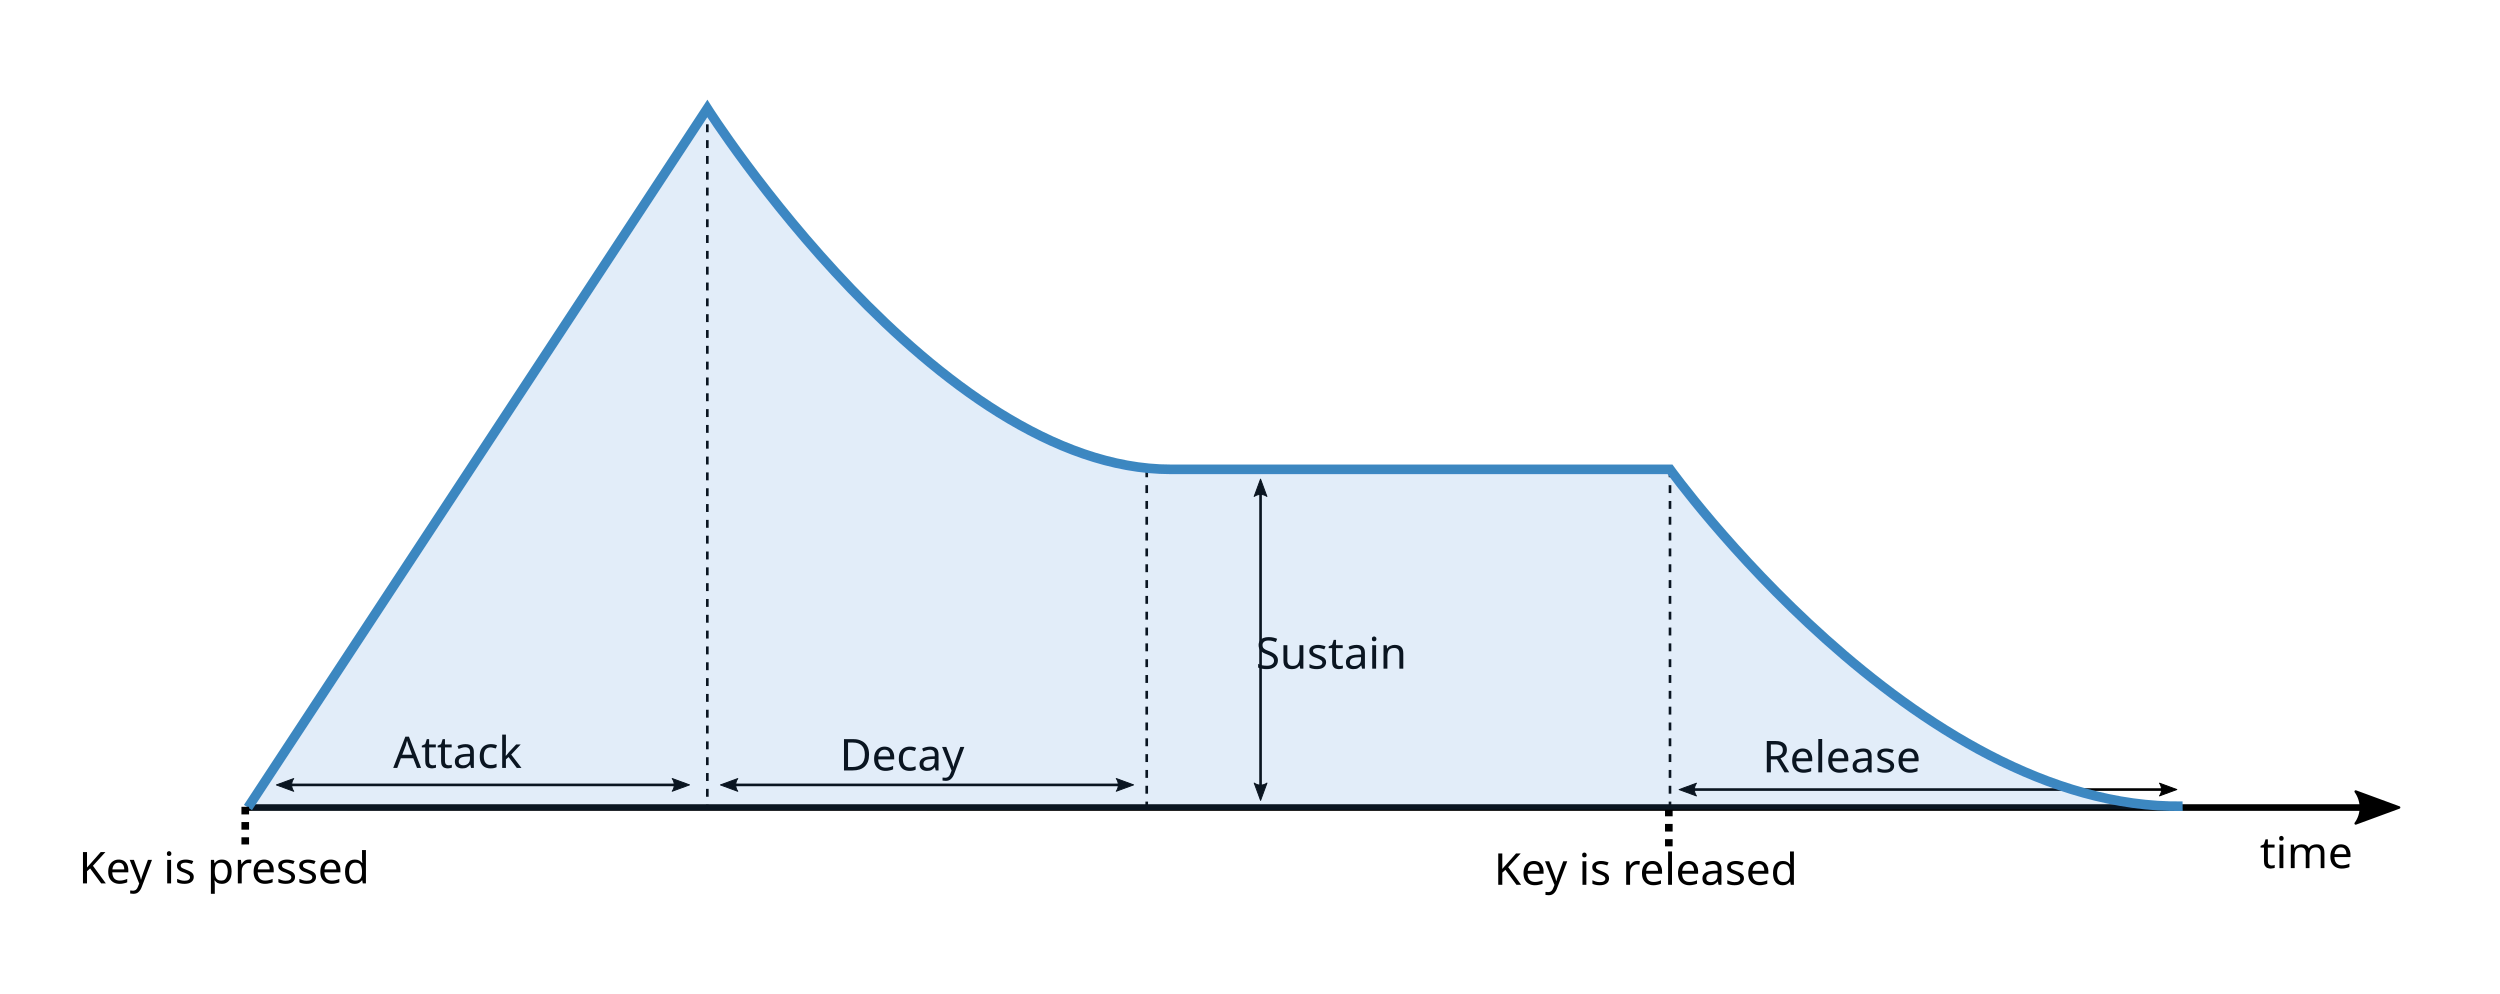
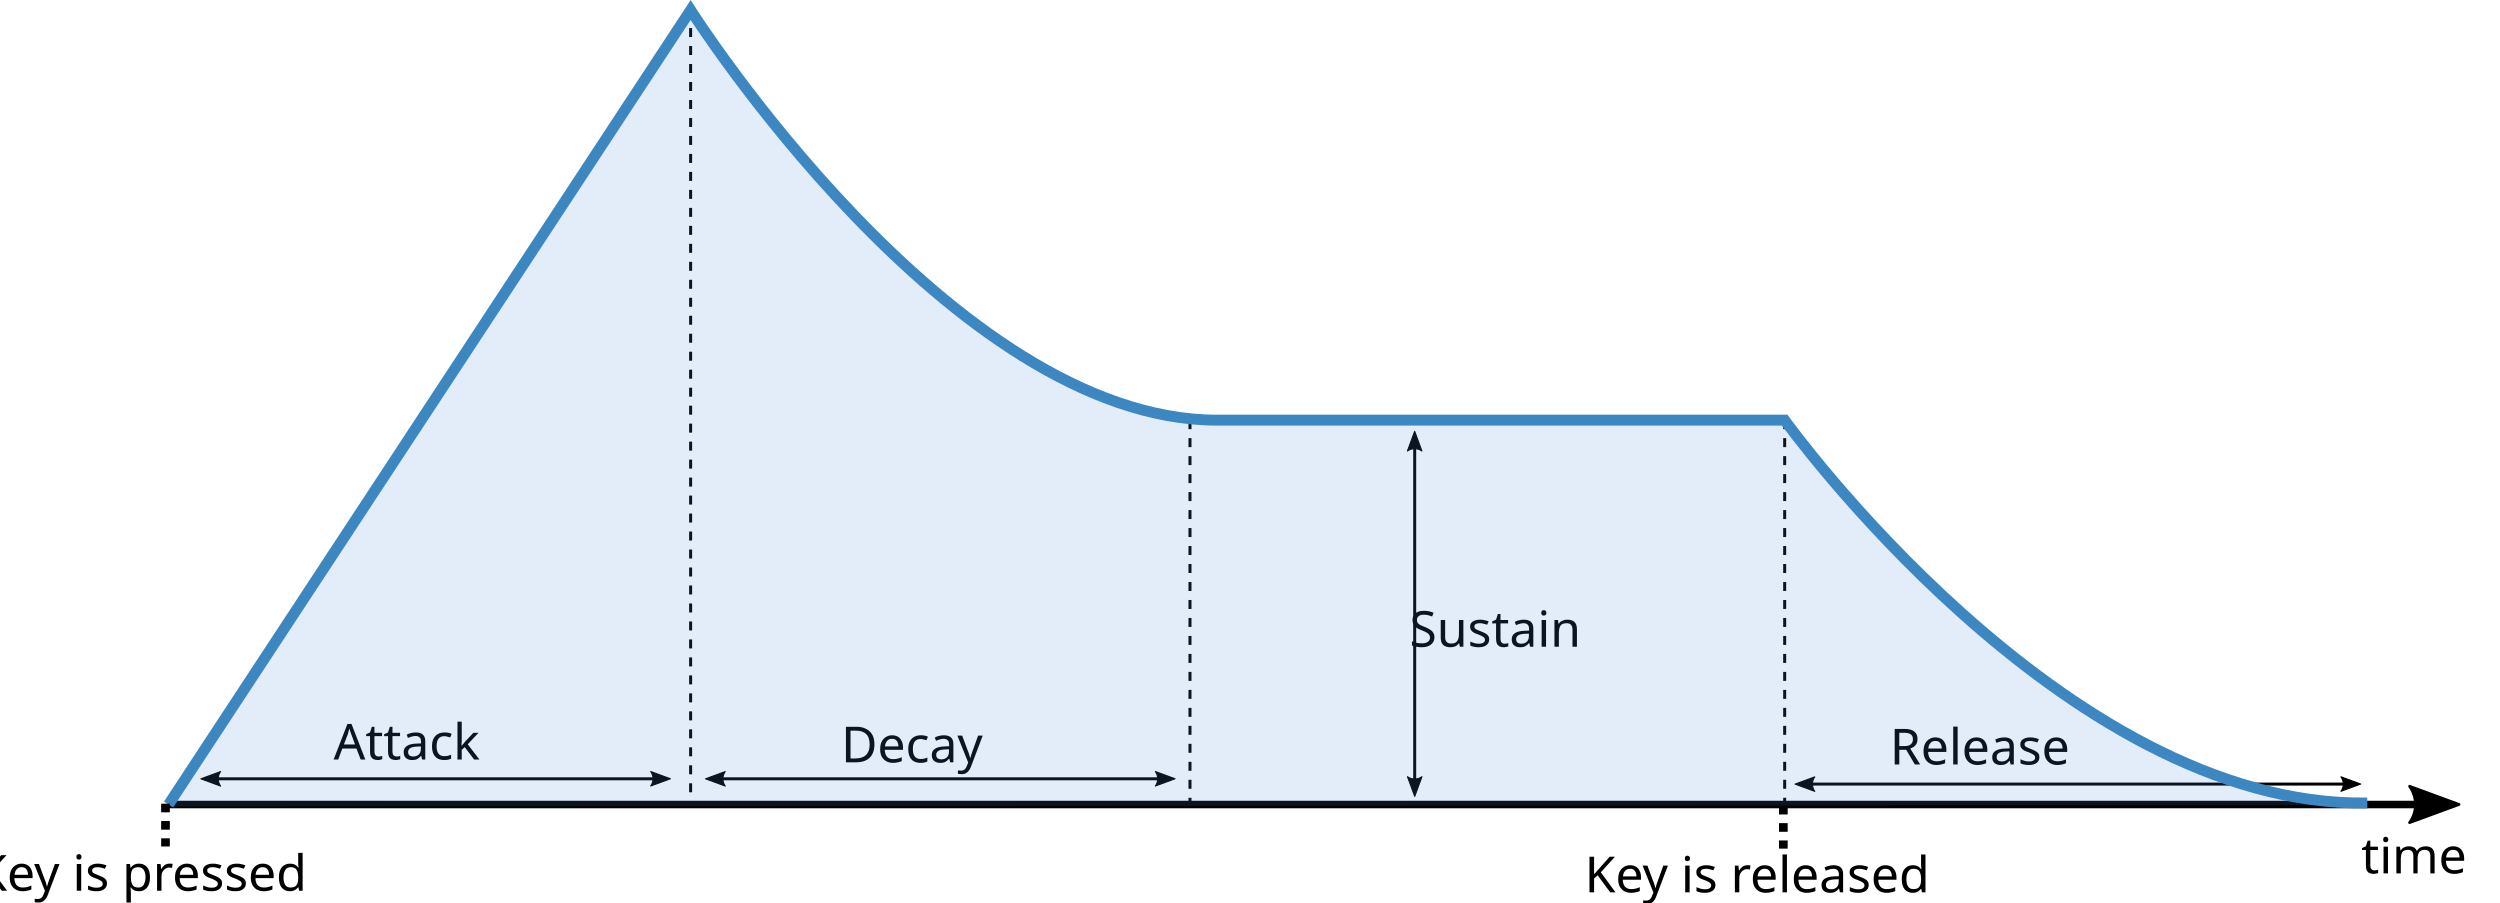
- <svg xmlns="http://www.w3.org/2000/svg" width="250.909mm" height="99.715mm" viewBox="0 0 250.909 99.715" version="1.1" id="svg8">
+ <svg xmlns="http://www.w3.org/2000/svg" width="220.778mm" height="79.715mm" viewBox="0 0 220.778 79.715" version="1.1" id="svg8">
  <defs id="defs2">
    <marker orient="auto" refY="0" refX="0" id="Arrow2Mstart" style="overflow:visible">
      <path id="path843" style="fill:#000000;fill-opacity:1;fill-rule:evenodd;stroke:#000000;stroke-width:0.625;stroke-linejoin:round;stroke-opacity:1" d="M 8.719,4.034 -2.207,0.016 8.719,-4.002 c -1.745,2.372 -1.735,5.617 -6e-7,8.035 z" transform="scale(0.6)" />
    </marker>
    <marker orient="auto" refY="0" refX="0" id="Arrow1Mstart" style="overflow:visible">
      <path id="path825" d="M 0,0 5,-5 -12.5,0 5,5 Z" style="fill:#000000;fill-opacity:1;fill-rule:evenodd;stroke:#000000;stroke-width:1pt;stroke-opacity:1" transform="matrix(0.4,0,0,0.4,4,0)" />
    </marker>
    <marker orient="auto" refY="0" refX="0" id="marker1126" style="overflow:visible">
      <path id="path1124" style="fill:#000000;fill-opacity:1;fill-rule:evenodd;stroke:#000000;stroke-width:0.625;stroke-linejoin:round;stroke-opacity:1" d="M 8.719,4.034 -2.207,0.016 8.719,-4.002 c -1.745,2.372 -1.735,5.617 -6e-7,8.035 z" transform="scale(-0.6)" />
    </marker>
    <marker orient="auto" refY="0" refX="0" id="Arrow2Mend" style="overflow:visible">
      <path id="path846" style="fill:#000000;fill-opacity:1;fill-rule:evenodd;stroke:#000000;stroke-width:0.625;stroke-linejoin:round;stroke-opacity:1" d="M 8.719,4.034 -2.207,0.016 8.719,-4.002 c -1.745,2.372 -1.735,5.617 -6e-7,8.035 z" transform="scale(-0.6)" />
    </marker>
    <marker orient="auto" refY="0" refX="0" id="Arrow2Mstart-6" style="overflow:visible">
      <path id="path843-7" style="fill:#000000;fill-opacity:1;fill-rule:evenodd;stroke:#000000;stroke-width:0.625;stroke-linejoin:round;stroke-opacity:1" d="M 8.719,4.034 -2.207,0.016 8.719,-4.002 c -1.745,2.372 -1.735,5.617 -6e-7,8.035 z" transform="scale(0.6)" />
    </marker>
    <marker orient="auto" refY="0" refX="0" id="marker1126-5" style="overflow:visible">
      <path id="path1124-3" style="fill:#000000;fill-opacity:1;fill-rule:evenodd;stroke:#000000;stroke-width:0.625;stroke-linejoin:round;stroke-opacity:1" d="M 8.719,4.034 -2.207,0.016 8.719,-4.002 c -1.745,2.372 -1.735,5.617 -6e-7,8.035 z" transform="scale(-0.6)" />
    </marker>
    <marker orient="auto" refY="0" refX="0" id="Arrow2Mstart-6-6" style="overflow:visible">
      <path id="path843-7-2" style="fill:#000000;fill-opacity:1;fill-rule:evenodd;stroke:#000000;stroke-width:0.625;stroke-linejoin:round;stroke-opacity:1" d="M 8.719,4.034 -2.207,0.016 8.719,-4.002 c -1.745,2.372 -1.735,5.617 -6e-7,8.035 z" transform="scale(0.6)" />
    </marker>
    <marker orient="auto" refY="0" refX="0" id="marker1126-5-9" style="overflow:visible">
      <path id="path1124-3-1" style="fill:#000000;fill-opacity:1;fill-rule:evenodd;stroke:#000000;stroke-width:0.625;stroke-linejoin:round;stroke-opacity:1" d="M 8.719,4.034 -2.207,0.016 8.719,-4.002 c -1.745,2.372 -1.735,5.617 -6e-7,8.035 z" transform="scale(-0.6)" />
    </marker>
    <marker orient="auto" refY="0" refX="0" id="Arrow2Mstart-6-7" style="overflow:visible">
      <path id="path843-7-0" style="fill:#000000;fill-opacity:1;fill-rule:evenodd;stroke:#000000;stroke-width:0.625;stroke-linejoin:round;stroke-opacity:1" d="M 8.719,4.034 -2.207,0.016 8.719,-4.002 c -1.745,2.372 -1.735,5.617 -6e-7,8.035 z" transform="scale(0.6)" />
    </marker>
    <marker orient="auto" refY="0" refX="0" id="marker1126-5-93" style="overflow:visible">
      <path id="path1124-3-6" style="fill:#000000;fill-opacity:1;fill-rule:evenodd;stroke:#000000;stroke-width:0.625;stroke-linejoin:round;stroke-opacity:1" d="M 8.719,4.034 -2.207,0.016 8.719,-4.002 c -1.745,2.372 -1.735,5.617 -6e-7,8.035 z" transform="scale(-0.6)" />
    </marker>
  </defs>
-   <g id="layer1" transform="translate(22.3461,4.144015)">
+   <g id="layer1" transform="translate(12.3461,-5.855985)">
    <path style="fill:none;stroke:#000000;stroke-width:0.265;stroke-linecap:butt;stroke-linejoin:miter;stroke-miterlimit:4;stroke-dasharray:0.794, 0.794;stroke-dashoffset:0;stroke-opacity:1" d="M 145.261,42.96 V 76.904" id="path1103-3" />
    <path style="fill:none;stroke:#000000;stroke-width:0.265;stroke-linecap:butt;stroke-linejoin:miter;stroke-miterlimit:4;stroke-dasharray:0.794, 0.794;stroke-dashoffset:0;stroke-opacity:1" d="M 92.743,42.96 V 76.904" id="path1103" />
    <path style="fill:none;stroke:#000000;stroke-width:0.265;stroke-linecap:butt;stroke-linejoin:miter;stroke-miterlimit:4;stroke-dasharray:0.794, 0.794;stroke-dashoffset:0;stroke-opacity:1" d="M 48.643,6.745 V 76.904" id="path1101" />
    <path style="fill:none;stroke:#000000;stroke-width:0.265px;stroke-linecap:butt;stroke-linejoin:miter;stroke-opacity:1;marker-start:url(#Arrow2Mstart-6-7);marker-end:url(#marker1126-5-93)" d="m 146.531,75.099 h 49.244" id="path1122-5-0" />
-     <path style="fill:none;stroke:#000000;stroke-width:0.665;stroke-linecap:butt;stroke-linejoin:miter;stroke-miterlimit:4;stroke-dasharray:none;stroke-opacity:1;marker-end:url(#Arrow2Mend)" d="M 2.539,76.904 H 217.557" id="path817" />
+     <path style="fill:none;stroke:#000000;stroke-width:0.665;stroke-linecap:butt;stroke-linejoin:miter;stroke-miterlimit:4;stroke-dasharray:none;stroke-opacity:1;marker-end:url(#Arrow2Mend)" d="M 2.539,76.904 H 203.927" id="path817" />
    <path style="fill:none;fill-opacity:1;stroke:#3c87c0;stroke-width:0.965;stroke-linecap:butt;stroke-linejoin:miter;stroke-miterlimit:4;stroke-dasharray:none;stroke-opacity:1" d="M 2.539,76.904 48.643,6.745 c 0,0 22.985,36.215 46.505,36.215 h 50.113 c 0,0 24.589,34.211 51.449,33.81" id="path815" />
    <path style="fill:none;stroke:#000000;stroke-width:0.265px;stroke-linecap:butt;stroke-linejoin:miter;stroke-opacity:1;marker-start:url(#Arrow2Mstart);marker-end:url(#marker1126)" d="M 5.746,74.632 H 46.505" id="path1122" />
    <path style="fill:none;stroke:#000000;stroke-width:0.265px;stroke-linecap:butt;stroke-linejoin:miter;stroke-opacity:1;marker-start:url(#Arrow2Mstart-6);marker-end:url(#marker1126-5)" d="M 50.313,74.632 H 91.072" id="path1122-5" />
-     <path style="fill:none;stroke:#000000;stroke-width:0.265px;stroke-linecap:butt;stroke-linejoin:miter;stroke-opacity:1;marker-start:url(#Arrow2Mstart-6-6);marker-end:url(#marker1126-5-9)" d="M 104.168,44.297 V 75.834" id="path1122-5-2" />
+     <path style="fill:none;stroke:#000000;stroke-width:0.265px;stroke-linecap:butt;stroke-linejoin:miter;stroke-opacity:1;marker-start:url(#Arrow2Mstart-6-6);marker-end:url(#marker1126-5-9)" d="M 112.587,44.297 V 75.834" id="path1122-5-2" />
    <text xml:space="preserve" style="font-style:normal;font-variant:normal;font-weight:normal;font-stretch:normal;font-size:4.397px;line-height:1000;font-family:squaretype;-inkscape-font-specification:squaretype;text-align:center;letter-spacing:0px;word-spacing:0px;text-anchor:middle;fill:#000000;fill-opacity:1;stroke:none;stroke-width:0.122" x="26.432" y="72.933" id="text6609">
      <tspan id="tspan6607" x="26.432" y="72.933" style="stroke-width:0.122">Attack</tspan>
    </text>
    <text xml:space="preserve" style="font-style:normal;font-variant:normal;font-weight:normal;font-stretch:normal;font-size:4.397px;line-height:1000;font-family:squaretype;-inkscape-font-specification:squaretype;text-align:center;letter-spacing:0px;word-spacing:0px;text-anchor:middle;fill:#000000;fill-opacity:1;stroke:none;stroke-width:0.122" x="71.051" y="73.176" id="text6609-6">
      <tspan id="tspan6607-2" x="71.051" y="73.176" style="stroke-width:0.122">Decay</tspan>
    </text>
-     <text xml:space="preserve" style="font-style:normal;font-variant:normal;font-weight:normal;font-stretch:normal;font-size:4.397px;line-height:1000;font-family:squaretype;-inkscape-font-specification:squaretype;text-align:center;letter-spacing:0px;word-spacing:0px;text-anchor:middle;fill:#000000;fill-opacity:1;stroke:none;stroke-width:0.122" x="114.14" y="62.971" id="text6609-61">
-       <tspan id="tspan6607-8" x="114.14" y="62.971" style="stroke-width:0.122">Sustain</tspan>
+     <text xml:space="preserve" style="font-style:normal;font-variant:normal;font-weight:normal;font-stretch:normal;font-size:4.397px;line-height:1000;font-family:squaretype;-inkscape-font-specification:squaretype;text-align:center;letter-spacing:0px;word-spacing:0px;text-anchor:middle;fill:#000000;fill-opacity:1;stroke:none;stroke-width:0.122" x="122.559" y="62.971" id="text6609-61">
+       <tspan id="tspan6607-8" x="122.559" y="62.971" style="stroke-width:0.122">Sustain</tspan>
    </text>
    <text xml:space="preserve" style="font-style:normal;font-variant:normal;font-weight:normal;font-stretch:normal;font-size:4.397px;line-height:1000;font-family:squaretype;-inkscape-font-specification:squaretype;text-align:center;letter-spacing:0px;word-spacing:0px;text-anchor:middle;fill:#000000;fill-opacity:1;stroke:none;stroke-width:0.122" x="165.356" y="73.365" id="text6609-7">
      <tspan id="tspan6607-9" x="165.356" y="73.365" style="stroke-width:0.122">Release</tspan>
    </text>
    <text xml:space="preserve" style="font-style:normal;font-variant:normal;font-weight:normal;font-stretch:normal;font-size:4.397px;line-height:1000;font-family:squaretype;-inkscape-font-specification:squaretype;text-align:center;letter-spacing:0px;word-spacing:0px;text-anchor:middle;fill:#000000;fill-opacity:1;stroke:none;stroke-width:0.122" x="3.015" y="84.516" id="text6609-2">
      <tspan id="tspan6607-0" x="3.015" y="84.516" style="stroke-width:0.122">Key is pressed</tspan>
    </text>
    <text xml:space="preserve" style="font-style:normal;font-variant:normal;font-weight:normal;font-stretch:normal;font-size:4.397px;line-height:1000;font-family:squaretype;-inkscape-font-specification:squaretype;text-align:center;letter-spacing:0px;word-spacing:0px;text-anchor:middle;fill:#000000;fill-opacity:1;stroke:none;stroke-width:0.122" x="145.694" y="84.656" id="text6609-2-2">
      <tspan id="tspan6607-0-3" x="145.694" y="84.656" style="stroke-width:0.122">Key is released</tspan>
    </text>
    <path style="fill:none;stroke:#000000;stroke-width:0.765;stroke-linecap:butt;stroke-linejoin:miter;stroke-miterlimit:4;stroke-dasharray:0.765, 0.765;stroke-dashoffset:0;stroke-opacity:1" d="m 2.268,76.829 v 3.78" id="path6671" />
    <path style="fill:none;stroke:#000000;stroke-width:0.765;stroke-linecap:butt;stroke-linejoin:miter;stroke-miterlimit:4;stroke-dasharray:0.765, 0.765;stroke-dashoffset:0;stroke-opacity:1" d="m 145.143,77.018 v 3.78" id="path6671-7" />
-     <path style="fill:#468eda;fill-opacity:0.153;stroke:none;stroke-width:0.965;stroke-linecap:butt;stroke-linejoin:miter;stroke-miterlimit:4;stroke-dasharray:none;stroke-opacity:1" d="M 2.898,77.214 49.002,7.055 c 0,0 22.985,36.215 46.505,36.215 H 145.62 c 0,0 24.589,34.211 51.449,33.81" id="path815-5" />
-     <text xml:space="preserve" style="font-style:normal;font-variant:normal;font-weight:normal;font-stretch:normal;font-size:4.397px;line-height:1000;font-family:squaretype;-inkscape-font-specification:squaretype;text-align:center;letter-spacing:0px;word-spacing:0px;text-anchor:middle;fill:#000000;fill-opacity:1;stroke:none;stroke-width:0.122" x="211.983" y="82.988" id="text6609-2-2-9">
-       <tspan id="tspan6607-0-3-2" x="211.983" y="82.988" style="stroke-width:0.122">time</tspan>
+     <path style="fill:#468eda;fill-opacity:0.153;stroke:none;stroke-width:0.965;stroke-linecap:butt;stroke-linejoin:miter;stroke-miterlimit:4;stroke-dasharray:none;stroke-opacity:1" d="M 2.764,77.08 48.868,6.922 c 0,0 22.985,36.215 46.505,36.215 h 50.113 c 0,0 24.589,34.211 51.449,33.81" id="path815-5" />
+     <text xml:space="preserve" style="font-style:normal;font-variant:normal;font-weight:normal;font-stretch:normal;font-size:4.397px;line-height:1000;font-family:squaretype;-inkscape-font-specification:squaretype;text-align:center;letter-spacing:0px;word-spacing:0px;text-anchor:middle;fill:#000000;fill-opacity:1;stroke:none;stroke-width:0.122" x="203.698" y="82.988" id="text6609-2-2-9">
+       <tspan id="tspan6607-0-3-2" x="203.698" y="82.988" style="stroke-width:0.122">time</tspan>
    </text>
  </g>
</svg>
